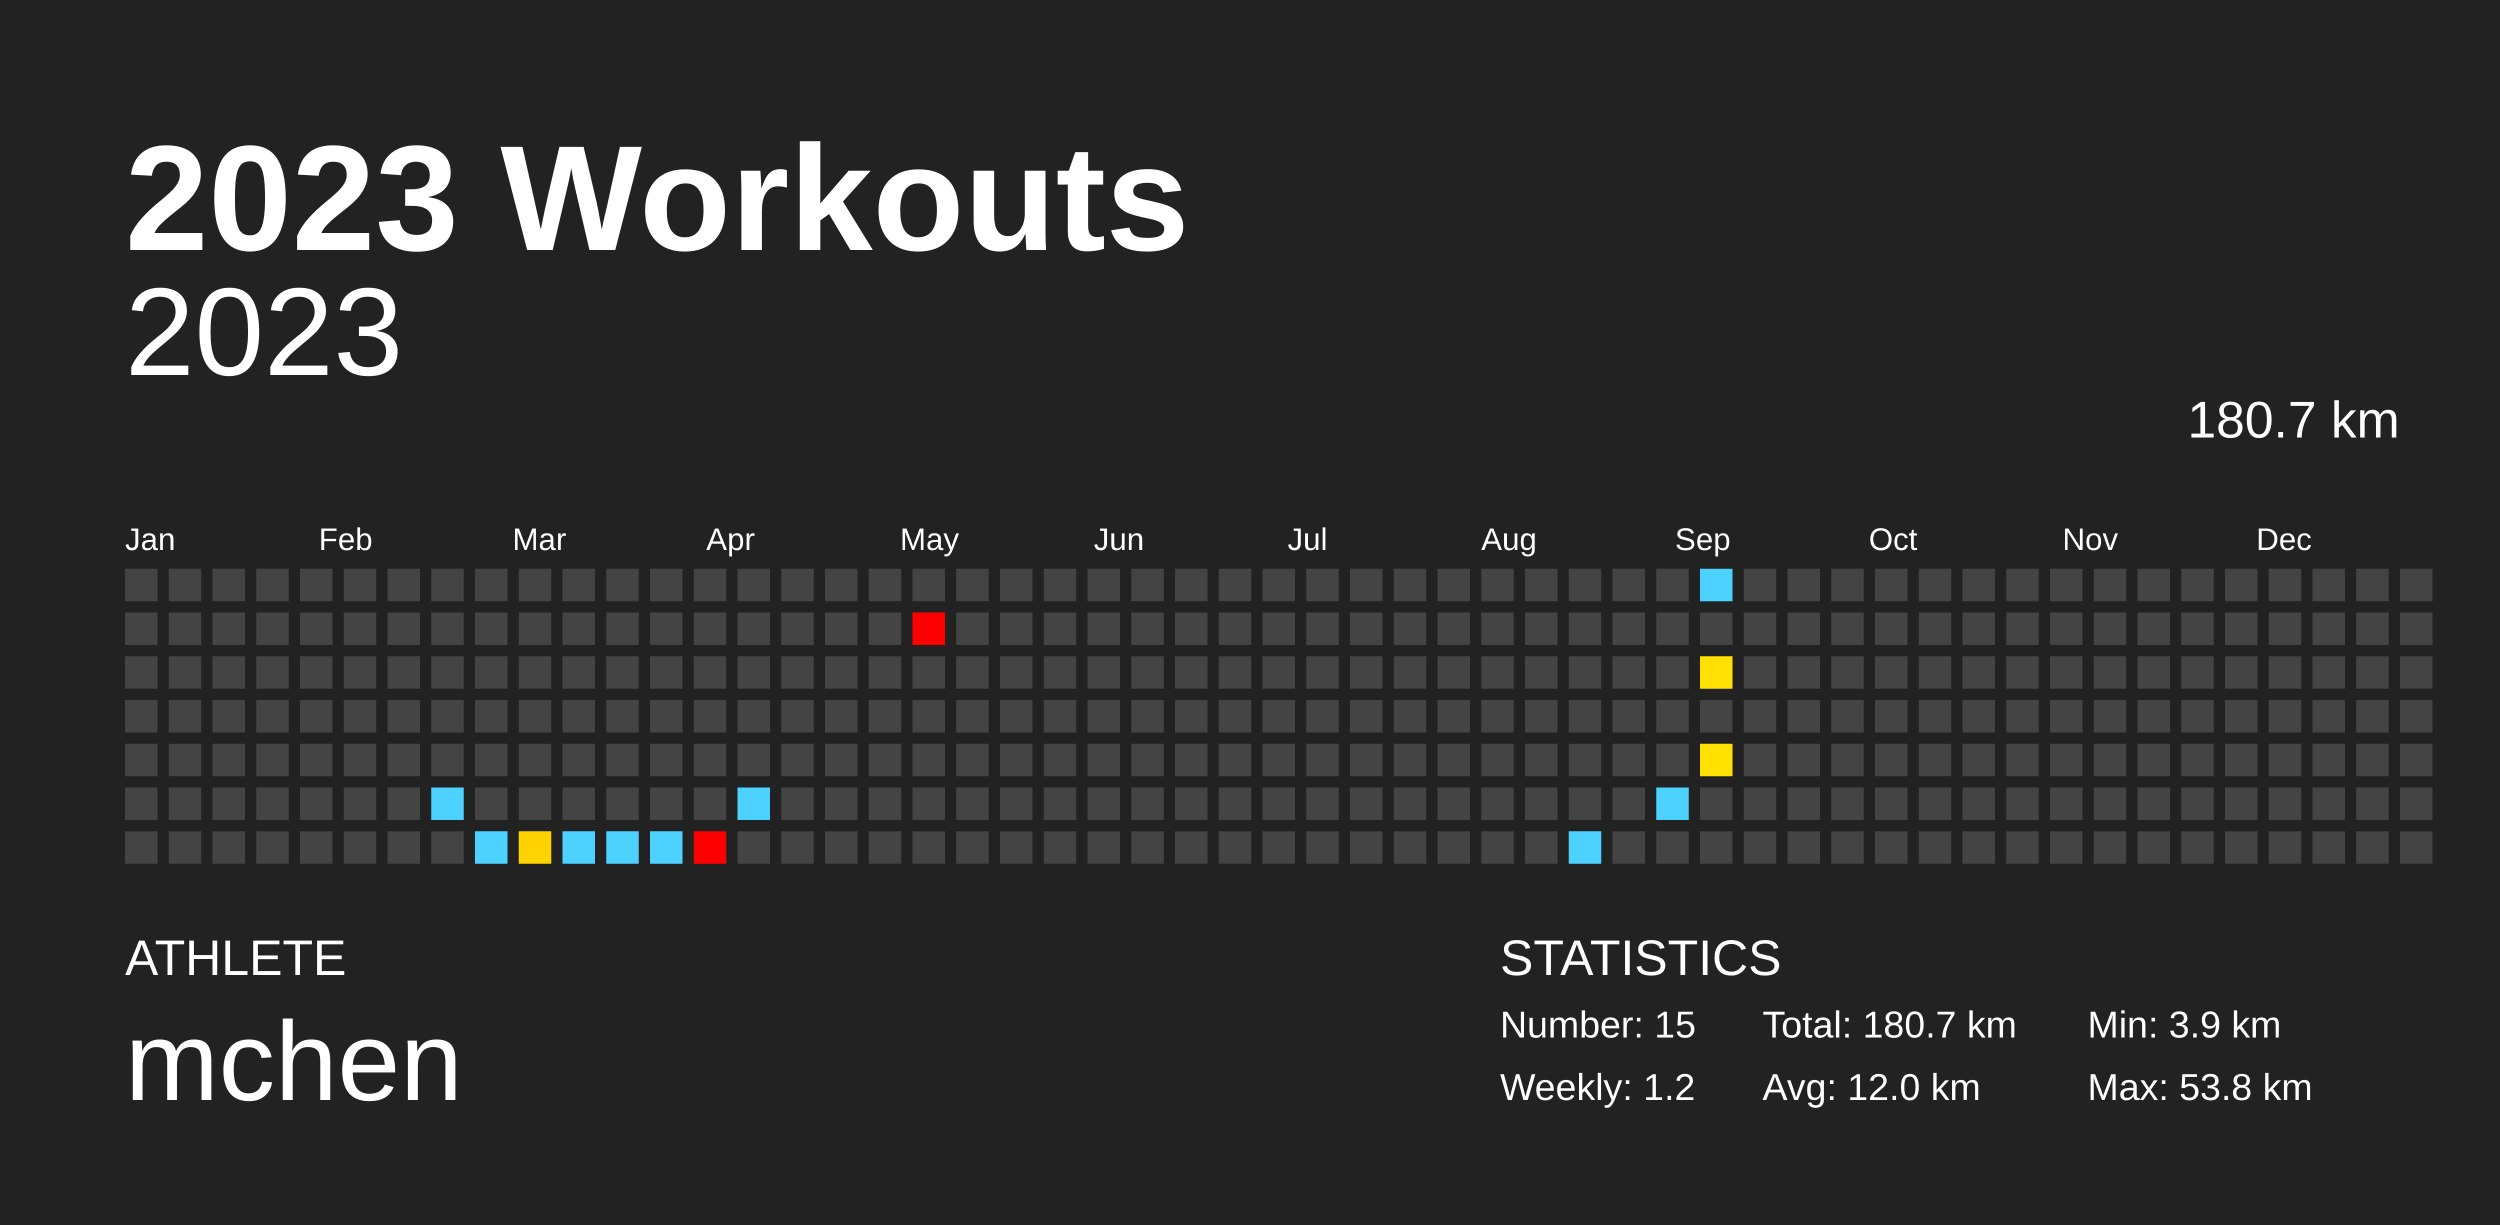
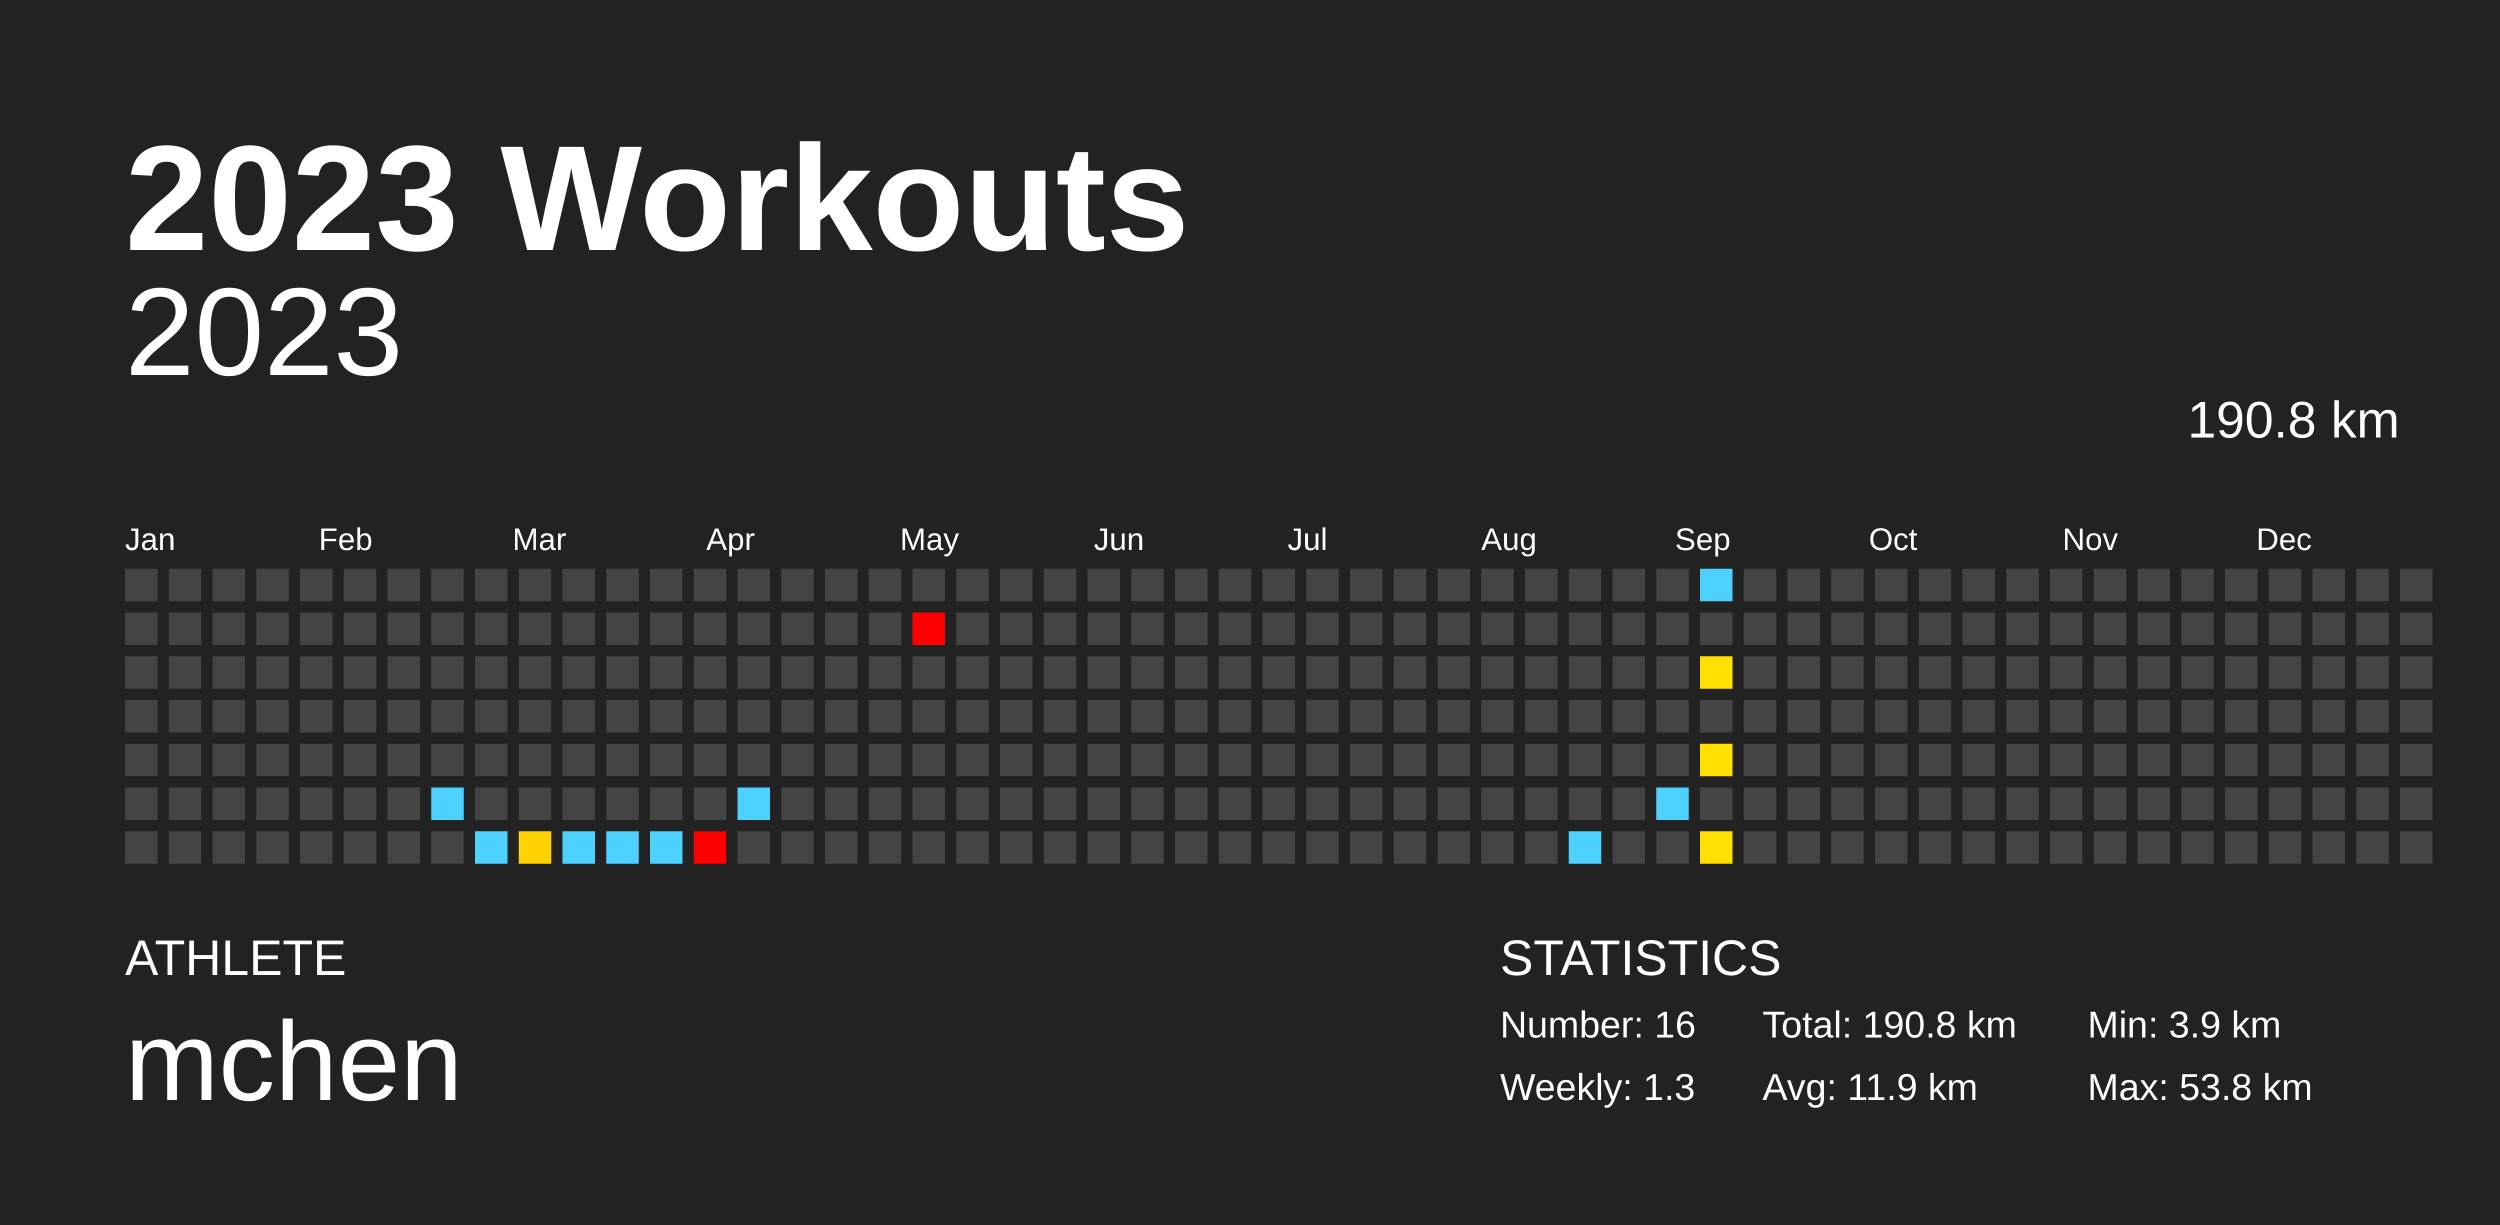
<svg xmlns="http://www.w3.org/2000/svg" baseProfile="full" height="98mm" version="1.1" viewBox="0,0,200,98" width="200mm">
  <defs />
  <rect fill="#222222" height="98" width="200" x="0" y="0" />
  <text fill="#FFFFFF" style="font-size:12px; font-family:Arial; font-weight:bold;" x="10" y="20">2023 Workouts</text>
  <text fill="#FFFFFF" style="font-size:4px; font-family:Arial" x="10" y="78">ATHLETE</text>
  <text fill="#FFFFFF" style="font-size:9px; font-family:Arial" x="10" y="88">mchen</text>
  <text fill="#FFFFFF" style="font-size:4px; font-family:Arial" x="120" y="78">STATISTICS</text>
-   <text fill="#FFFFFF" style="font-size:3px; font-family:Arial" x="120" y="83">Number: 15</text>
-   <text fill="#FFFFFF" style="font-size:3px; font-family:Arial" x="120" y="88">Weekly: 1.2</text>
-   <text fill="#FFFFFF" style="font-size:3px; font-family:Arial" x="141" y="83">Total: 180.7 km</text>
-   <text fill="#FFFFFF" style="font-size:3px; font-family:Arial" x="141" y="88">Avg: 12.0 km</text>
+   <text fill="#FFFFFF" style="font-size:3px; font-family:Arial" x="120" y="83">Number: 16</text>
+   <text fill="#FFFFFF" style="font-size:3px; font-family:Arial" x="120" y="88">Weekly: 1.3</text>
+   <text fill="#FFFFFF" style="font-size:3px; font-family:Arial" x="141" y="83">Total: 190.8 km</text>
+   <text fill="#FFFFFF" style="font-size:3px; font-family:Arial" x="141" y="88">Avg: 11.9 km</text>
  <text fill="#FFFFFF" style="font-size:3px; font-family:Arial" x="167" y="83">Min: 3.9 km</text>
  <text fill="#FFFFFF" style="font-size:3px; font-family:Arial" x="167" y="88">Max: 53.8 km</text>
  <text alignment-baseline="hanging" fill="#FFFFFF" style="font-size:10.0px; font-family:Arial;" x="10" y="30">2023</text>
-   <text alignment-baseline="hanging" fill="#FFFFFF" style="font-size:4.125px; font-family:Arial;" x="175" y="35">180.7 km</text>
+   <text alignment-baseline="hanging" fill="#FFFFFF" style="font-size:4.125px; font-family:Arial;" x="175" y="35">190.8 km</text>
  <text fill="#FFFFFF" style="font-size:2.5px; font-family:Arial" x="10.0" y="44">Jan</text>
  <text fill="#FFFFFF" style="font-size:2.5px; font-family:Arial" x="25.5" y="44">Feb</text>
  <text fill="#FFFFFF" style="font-size:2.5px; font-family:Arial" x="41.0" y="44">Mar</text>
  <text fill="#FFFFFF" style="font-size:2.5px; font-family:Arial" x="56.5" y="44">Apr</text>
  <text fill="#FFFFFF" style="font-size:2.5px; font-family:Arial" x="72.0" y="44">May</text>
  <text fill="#FFFFFF" style="font-size:2.5px; font-family:Arial" x="87.5" y="44">Jun</text>
  <text fill="#FFFFFF" style="font-size:2.5px; font-family:Arial" x="103.0" y="44">Jul</text>
  <text fill="#FFFFFF" style="font-size:2.5px; font-family:Arial" x="118.5" y="44">Aug</text>
  <text fill="#FFFFFF" style="font-size:2.5px; font-family:Arial" x="134.0" y="44">Sep</text>
  <text fill="#FFFFFF" style="font-size:2.5px; font-family:Arial" x="149.5" y="44">Oct</text>
  <text fill="#FFFFFF" style="font-size:2.5px; font-family:Arial" x="165.0" y="44">Nov</text>
  <text fill="#FFFFFF" style="font-size:2.5px; font-family:Arial" x="180.5" y="44">Dec</text>
  <rect fill="#444444" height="2.6" width="2.6" x="10.0" y="45.5" />
  <rect fill="#444444" height="2.6" width="2.6" x="10.0" y="49.0" />
  <rect fill="#444444" height="2.6" width="2.6" x="10.0" y="52.5" />
  <rect fill="#444444" height="2.6" width="2.6" x="10.0" y="56.0" />
  <rect fill="#444444" height="2.6" width="2.6" x="10.0" y="59.5" />
  <rect fill="#444444" height="2.6" width="2.6" x="10.0" y="63.0" />
  <rect fill="#444444" height="2.6" width="2.6" x="10.0" y="66.5" />
  <rect fill="#444444" height="2.6" width="2.6" x="13.5" y="45.5" />
  <rect fill="#444444" height="2.6" width="2.6" x="13.5" y="49.0" />
  <rect fill="#444444" height="2.6" width="2.6" x="13.5" y="52.5" />
  <rect fill="#444444" height="2.6" width="2.6" x="13.5" y="56.0" />
  <rect fill="#444444" height="2.6" width="2.6" x="13.5" y="59.5" />
  <rect fill="#444444" height="2.6" width="2.6" x="13.5" y="63.0" />
  <rect fill="#444444" height="2.6" width="2.6" x="13.5" y="66.5" />
  <rect fill="#444444" height="2.6" width="2.6" x="17.0" y="45.5" />
  <rect fill="#444444" height="2.6" width="2.6" x="17.0" y="49.0" />
  <rect fill="#444444" height="2.6" width="2.6" x="17.0" y="52.5" />
  <rect fill="#444444" height="2.6" width="2.6" x="17.0" y="56.0" />
  <rect fill="#444444" height="2.6" width="2.6" x="17.0" y="59.5" />
  <rect fill="#444444" height="2.6" width="2.6" x="17.0" y="63.0" />
  <rect fill="#444444" height="2.6" width="2.6" x="17.0" y="66.5" />
  <rect fill="#444444" height="2.6" width="2.6" x="20.5" y="45.5" />
  <rect fill="#444444" height="2.6" width="2.6" x="20.5" y="49.0" />
  <rect fill="#444444" height="2.6" width="2.6" x="20.5" y="52.5" />
  <rect fill="#444444" height="2.6" width="2.6" x="20.5" y="56.0" />
  <rect fill="#444444" height="2.6" width="2.6" x="20.5" y="59.5" />
  <rect fill="#444444" height="2.6" width="2.6" x="20.5" y="63.0" />
  <rect fill="#444444" height="2.6" width="2.6" x="20.5" y="66.5" />
  <rect fill="#444444" height="2.6" width="2.6" x="24.0" y="45.5" />
  <rect fill="#444444" height="2.6" width="2.6" x="24.0" y="49.0" />
  <rect fill="#444444" height="2.6" width="2.6" x="24.0" y="52.5" />
  <rect fill="#444444" height="2.6" width="2.6" x="24.0" y="56.0" />
  <rect fill="#444444" height="2.6" width="2.6" x="24.0" y="59.5" />
  <rect fill="#444444" height="2.6" width="2.6" x="24.0" y="63.0" />
  <rect fill="#444444" height="2.6" width="2.6" x="24.0" y="66.5" />
  <rect fill="#444444" height="2.6" width="2.6" x="27.5" y="45.5" />
  <rect fill="#444444" height="2.6" width="2.6" x="27.5" y="49.0" />
  <rect fill="#444444" height="2.6" width="2.6" x="27.5" y="52.5" />
  <rect fill="#444444" height="2.6" width="2.6" x="27.5" y="56.0" />
  <rect fill="#444444" height="2.6" width="2.6" x="27.5" y="59.5" />
  <rect fill="#444444" height="2.6" width="2.6" x="27.5" y="63.0" />
  <rect fill="#444444" height="2.6" width="2.6" x="27.5" y="66.5" />
  <rect fill="#444444" height="2.6" width="2.6" x="31.0" y="45.5" />
  <rect fill="#444444" height="2.6" width="2.6" x="31.0" y="49.0" />
  <rect fill="#444444" height="2.6" width="2.6" x="31.0" y="52.5" />
  <rect fill="#444444" height="2.6" width="2.6" x="31.0" y="56.0" />
  <rect fill="#444444" height="2.6" width="2.6" x="31.0" y="59.5" />
  <rect fill="#444444" height="2.6" width="2.6" x="31.0" y="63.0" />
  <rect fill="#444444" height="2.6" width="2.6" x="31.0" y="66.5" />
  <rect fill="#444444" height="2.6" width="2.6" x="34.5" y="45.5" />
  <rect fill="#444444" height="2.6" width="2.6" x="34.5" y="49.0" />
  <rect fill="#444444" height="2.6" width="2.6" x="34.5" y="52.5" />
  <rect fill="#444444" height="2.6" width="2.6" x="34.5" y="56.0" />
  <rect fill="#444444" height="2.6" width="2.6" x="34.5" y="59.5" />
  <rect fill="#4dd2ff" height="2.6" width="2.6" x="34.5" y="63.0" />
  <rect fill="#444444" height="2.6" width="2.6" x="34.5" y="66.5" />
  <rect fill="#444444" height="2.6" width="2.6" x="38.0" y="45.5" />
  <rect fill="#444444" height="2.6" width="2.6" x="38.0" y="49.0" />
  <rect fill="#444444" height="2.6" width="2.6" x="38.0" y="52.5" />
  <rect fill="#444444" height="2.6" width="2.6" x="38.0" y="56.0" />
  <rect fill="#444444" height="2.6" width="2.6" x="38.0" y="59.5" />
  <rect fill="#444444" height="2.6" width="2.6" x="38.0" y="63.0" />
  <rect fill="#4dd2ff" height="2.6" width="2.6" x="38.0" y="66.5" />
  <rect fill="#444444" height="2.6" width="2.6" x="41.5" y="45.5" />
  <rect fill="#444444" height="2.6" width="2.6" x="41.5" y="49.0" />
  <rect fill="#444444" height="2.6" width="2.6" x="41.5" y="52.5" />
  <rect fill="#444444" height="2.6" width="2.6" x="41.5" y="56.0" />
  <rect fill="#444444" height="2.6" width="2.6" x="41.5" y="59.5" />
  <rect fill="#444444" height="2.6" width="2.6" x="41.5" y="63.0" />
  <rect fill="#ffd300" height="2.6" width="2.6" x="41.5" y="66.5" />
  <rect fill="#444444" height="2.6" width="2.6" x="45.0" y="45.5" />
  <rect fill="#444444" height="2.6" width="2.6" x="45.0" y="49.0" />
  <rect fill="#444444" height="2.6" width="2.6" x="45.0" y="52.5" />
  <rect fill="#444444" height="2.6" width="2.6" x="45.0" y="56.0" />
  <rect fill="#444444" height="2.6" width="2.6" x="45.0" y="59.5" />
  <rect fill="#444444" height="2.6" width="2.6" x="45.0" y="63.0" />
  <rect fill="#4dd2ff" height="2.6" width="2.6" x="45.0" y="66.5" />
  <rect fill="#444444" height="2.6" width="2.6" x="48.5" y="45.5" />
  <rect fill="#444444" height="2.6" width="2.6" x="48.5" y="49.0" />
  <rect fill="#444444" height="2.6" width="2.6" x="48.5" y="52.5" />
  <rect fill="#444444" height="2.6" width="2.6" x="48.5" y="56.0" />
  <rect fill="#444444" height="2.6" width="2.6" x="48.5" y="59.5" />
  <rect fill="#444444" height="2.6" width="2.6" x="48.5" y="63.0" />
  <rect fill="#4dd2ff" height="2.6" width="2.6" x="48.5" y="66.5" />
  <rect fill="#444444" height="2.6" width="2.6" x="52.0" y="45.5" />
  <rect fill="#444444" height="2.6" width="2.6" x="52.0" y="49.0" />
  <rect fill="#444444" height="2.6" width="2.6" x="52.0" y="52.5" />
  <rect fill="#444444" height="2.6" width="2.6" x="52.0" y="56.0" />
  <rect fill="#444444" height="2.6" width="2.6" x="52.0" y="59.5" />
  <rect fill="#444444" height="2.6" width="2.6" x="52.0" y="63.0" />
  <rect fill="#4dd2ff" height="2.6" width="2.6" x="52.0" y="66.5" />
  <rect fill="#444444" height="2.6" width="2.6" x="55.5" y="45.5" />
  <rect fill="#444444" height="2.6" width="2.6" x="55.5" y="49.0" />
  <rect fill="#444444" height="2.6" width="2.6" x="55.5" y="52.5" />
  <rect fill="#444444" height="2.6" width="2.6" x="55.5" y="56.0" />
  <rect fill="#444444" height="2.6" width="2.6" x="55.5" y="59.5" />
  <rect fill="#444444" height="2.6" width="2.6" x="55.5" y="63.0" />
  <rect fill="red" height="2.6" width="2.6" x="55.5" y="66.5" />
  <rect fill="#444444" height="2.6" width="2.6" x="59.0" y="45.5" />
  <rect fill="#444444" height="2.6" width="2.6" x="59.0" y="49.0" />
  <rect fill="#444444" height="2.6" width="2.6" x="59.0" y="52.5" />
  <rect fill="#444444" height="2.6" width="2.6" x="59.0" y="56.0" />
  <rect fill="#444444" height="2.6" width="2.6" x="59.0" y="59.5" />
  <rect fill="#4dd2ff" height="2.6" width="2.6" x="59.0" y="63.0" />
  <rect fill="#444444" height="2.6" width="2.6" x="59.0" y="66.5" />
  <rect fill="#444444" height="2.6" width="2.6" x="62.5" y="45.5" />
  <rect fill="#444444" height="2.6" width="2.6" x="62.5" y="49.0" />
  <rect fill="#444444" height="2.6" width="2.6" x="62.5" y="52.5" />
  <rect fill="#444444" height="2.6" width="2.6" x="62.5" y="56.0" />
  <rect fill="#444444" height="2.6" width="2.6" x="62.5" y="59.5" />
  <rect fill="#444444" height="2.6" width="2.6" x="62.5" y="63.0" />
  <rect fill="#444444" height="2.6" width="2.6" x="62.5" y="66.5" />
  <rect fill="#444444" height="2.6" width="2.6" x="66.0" y="45.5" />
  <rect fill="#444444" height="2.6" width="2.6" x="66.0" y="49.0" />
  <rect fill="#444444" height="2.6" width="2.6" x="66.0" y="52.5" />
  <rect fill="#444444" height="2.6" width="2.6" x="66.0" y="56.0" />
  <rect fill="#444444" height="2.6" width="2.6" x="66.0" y="59.5" />
  <rect fill="#444444" height="2.6" width="2.6" x="66.0" y="63.0" />
  <rect fill="#444444" height="2.6" width="2.6" x="66.0" y="66.5" />
  <rect fill="#444444" height="2.6" width="2.6" x="69.5" y="45.5" />
  <rect fill="#444444" height="2.6" width="2.6" x="69.5" y="49.0" />
  <rect fill="#444444" height="2.6" width="2.6" x="69.5" y="52.5" />
  <rect fill="#444444" height="2.6" width="2.6" x="69.5" y="56.0" />
  <rect fill="#444444" height="2.6" width="2.6" x="69.5" y="59.5" />
  <rect fill="#444444" height="2.6" width="2.6" x="69.5" y="63.0" />
  <rect fill="#444444" height="2.6" width="2.6" x="69.5" y="66.5" />
  <rect fill="#444444" height="2.6" width="2.6" x="73.0" y="45.5" />
  <rect fill="red" height="2.6" width="2.6" x="73.0" y="49.0" />
  <rect fill="#444444" height="2.6" width="2.6" x="73.0" y="52.5" />
  <rect fill="#444444" height="2.6" width="2.6" x="73.0" y="56.0" />
  <rect fill="#444444" height="2.6" width="2.6" x="73.0" y="59.5" />
  <rect fill="#444444" height="2.6" width="2.6" x="73.0" y="63.0" />
  <rect fill="#444444" height="2.6" width="2.6" x="73.0" y="66.5" />
  <rect fill="#444444" height="2.6" width="2.6" x="76.5" y="45.5" />
  <rect fill="#444444" height="2.6" width="2.6" x="76.5" y="49.0" />
  <rect fill="#444444" height="2.6" width="2.6" x="76.5" y="52.5" />
  <rect fill="#444444" height="2.6" width="2.6" x="76.5" y="56.0" />
  <rect fill="#444444" height="2.6" width="2.6" x="76.5" y="59.5" />
  <rect fill="#444444" height="2.6" width="2.6" x="76.5" y="63.0" />
  <rect fill="#444444" height="2.6" width="2.6" x="76.5" y="66.5" />
  <rect fill="#444444" height="2.6" width="2.6" x="80.0" y="45.5" />
  <rect fill="#444444" height="2.6" width="2.6" x="80.0" y="49.0" />
  <rect fill="#444444" height="2.6" width="2.6" x="80.0" y="52.5" />
  <rect fill="#444444" height="2.6" width="2.6" x="80.0" y="56.0" />
  <rect fill="#444444" height="2.6" width="2.6" x="80.0" y="59.5" />
  <rect fill="#444444" height="2.6" width="2.6" x="80.0" y="63.0" />
  <rect fill="#444444" height="2.6" width="2.6" x="80.0" y="66.5" />
  <rect fill="#444444" height="2.6" width="2.6" x="83.5" y="45.5" />
  <rect fill="#444444" height="2.6" width="2.6" x="83.5" y="49.0" />
  <rect fill="#444444" height="2.6" width="2.6" x="83.5" y="52.5" />
  <rect fill="#444444" height="2.6" width="2.6" x="83.5" y="56.0" />
  <rect fill="#444444" height="2.6" width="2.6" x="83.5" y="59.5" />
  <rect fill="#444444" height="2.6" width="2.6" x="83.5" y="63.0" />
  <rect fill="#444444" height="2.6" width="2.6" x="83.5" y="66.5" />
  <rect fill="#444444" height="2.6" width="2.6" x="87.0" y="45.5" />
  <rect fill="#444444" height="2.6" width="2.6" x="87.0" y="49.0" />
  <rect fill="#444444" height="2.6" width="2.6" x="87.0" y="52.5" />
  <rect fill="#444444" height="2.6" width="2.6" x="87.0" y="56.0" />
  <rect fill="#444444" height="2.6" width="2.6" x="87.0" y="59.5" />
  <rect fill="#444444" height="2.6" width="2.6" x="87.0" y="63.0" />
  <rect fill="#444444" height="2.6" width="2.6" x="87.0" y="66.5" />
  <rect fill="#444444" height="2.6" width="2.6" x="90.5" y="45.5" />
  <rect fill="#444444" height="2.6" width="2.6" x="90.5" y="49.0" />
  <rect fill="#444444" height="2.6" width="2.6" x="90.5" y="52.5" />
  <rect fill="#444444" height="2.6" width="2.6" x="90.5" y="56.0" />
  <rect fill="#444444" height="2.6" width="2.6" x="90.5" y="59.5" />
  <rect fill="#444444" height="2.6" width="2.6" x="90.5" y="63.0" />
  <rect fill="#444444" height="2.6" width="2.6" x="90.5" y="66.5" />
  <rect fill="#444444" height="2.6" width="2.6" x="94.0" y="45.5" />
  <rect fill="#444444" height="2.6" width="2.6" x="94.0" y="49.0" />
  <rect fill="#444444" height="2.6" width="2.6" x="94.0" y="52.5" />
  <rect fill="#444444" height="2.6" width="2.6" x="94.0" y="56.0" />
  <rect fill="#444444" height="2.6" width="2.6" x="94.0" y="59.5" />
  <rect fill="#444444" height="2.6" width="2.6" x="94.0" y="63.0" />
  <rect fill="#444444" height="2.6" width="2.6" x="94.0" y="66.5" />
  <rect fill="#444444" height="2.6" width="2.6" x="97.5" y="45.5" />
  <rect fill="#444444" height="2.6" width="2.6" x="97.5" y="49.0" />
  <rect fill="#444444" height="2.6" width="2.6" x="97.5" y="52.5" />
  <rect fill="#444444" height="2.6" width="2.6" x="97.5" y="56.0" />
  <rect fill="#444444" height="2.6" width="2.6" x="97.5" y="59.5" />
  <rect fill="#444444" height="2.6" width="2.6" x="97.5" y="63.0" />
  <rect fill="#444444" height="2.6" width="2.6" x="97.5" y="66.5" />
  <rect fill="#444444" height="2.6" width="2.6" x="101.0" y="45.5" />
  <rect fill="#444444" height="2.6" width="2.6" x="101.0" y="49.0" />
  <rect fill="#444444" height="2.6" width="2.6" x="101.0" y="52.5" />
  <rect fill="#444444" height="2.6" width="2.6" x="101.0" y="56.0" />
  <rect fill="#444444" height="2.6" width="2.6" x="101.0" y="59.5" />
  <rect fill="#444444" height="2.6" width="2.6" x="101.0" y="63.0" />
  <rect fill="#444444" height="2.6" width="2.6" x="101.0" y="66.5" />
  <rect fill="#444444" height="2.6" width="2.6" x="104.5" y="45.5" />
  <rect fill="#444444" height="2.6" width="2.6" x="104.5" y="49.0" />
  <rect fill="#444444" height="2.6" width="2.6" x="104.5" y="52.5" />
  <rect fill="#444444" height="2.6" width="2.6" x="104.5" y="56.0" />
  <rect fill="#444444" height="2.6" width="2.6" x="104.5" y="59.5" />
  <rect fill="#444444" height="2.6" width="2.6" x="104.5" y="63.0" />
  <rect fill="#444444" height="2.6" width="2.6" x="104.5" y="66.5" />
  <rect fill="#444444" height="2.6" width="2.6" x="108.0" y="45.5" />
  <rect fill="#444444" height="2.6" width="2.6" x="108.0" y="49.0" />
  <rect fill="#444444" height="2.6" width="2.6" x="108.0" y="52.5" />
  <rect fill="#444444" height="2.6" width="2.6" x="108.0" y="56.0" />
  <rect fill="#444444" height="2.6" width="2.6" x="108.0" y="59.5" />
  <rect fill="#444444" height="2.6" width="2.6" x="108.0" y="63.0" />
  <rect fill="#444444" height="2.6" width="2.6" x="108.0" y="66.5" />
  <rect fill="#444444" height="2.6" width="2.6" x="111.5" y="45.5" />
  <rect fill="#444444" height="2.6" width="2.6" x="111.5" y="49.0" />
  <rect fill="#444444" height="2.6" width="2.6" x="111.5" y="52.5" />
  <rect fill="#444444" height="2.6" width="2.6" x="111.5" y="56.0" />
  <rect fill="#444444" height="2.6" width="2.6" x="111.5" y="59.5" />
  <rect fill="#444444" height="2.6" width="2.6" x="111.5" y="63.0" />
  <rect fill="#444444" height="2.6" width="2.6" x="111.5" y="66.5" />
  <rect fill="#444444" height="2.6" width="2.6" x="115.0" y="45.5" />
  <rect fill="#444444" height="2.6" width="2.6" x="115.0" y="49.0" />
  <rect fill="#444444" height="2.6" width="2.6" x="115.0" y="52.5" />
  <rect fill="#444444" height="2.6" width="2.6" x="115.0" y="56.0" />
  <rect fill="#444444" height="2.6" width="2.6" x="115.0" y="59.5" />
  <rect fill="#444444" height="2.6" width="2.6" x="115.0" y="63.0" />
  <rect fill="#444444" height="2.6" width="2.6" x="115.0" y="66.5" />
  <rect fill="#444444" height="2.6" width="2.6" x="118.5" y="45.5" />
  <rect fill="#444444" height="2.6" width="2.6" x="118.5" y="49.0" />
  <rect fill="#444444" height="2.6" width="2.6" x="118.5" y="52.5" />
  <rect fill="#444444" height="2.6" width="2.6" x="118.5" y="56.0" />
  <rect fill="#444444" height="2.6" width="2.6" x="118.5" y="59.5" />
  <rect fill="#444444" height="2.6" width="2.6" x="118.5" y="63.0" />
  <rect fill="#444444" height="2.6" width="2.6" x="118.5" y="66.5" />
  <rect fill="#444444" height="2.6" width="2.6" x="122.0" y="45.5" />
  <rect fill="#444444" height="2.6" width="2.6" x="122.0" y="49.0" />
  <rect fill="#444444" height="2.6" width="2.6" x="122.0" y="52.5" />
  <rect fill="#444444" height="2.6" width="2.6" x="122.0" y="56.0" />
  <rect fill="#444444" height="2.6" width="2.6" x="122.0" y="59.5" />
  <rect fill="#444444" height="2.6" width="2.6" x="122.0" y="63.0" />
  <rect fill="#444444" height="2.6" width="2.6" x="122.0" y="66.5" />
  <rect fill="#444444" height="2.6" width="2.6" x="125.5" y="45.5" />
  <rect fill="#444444" height="2.6" width="2.6" x="125.5" y="49.0" />
  <rect fill="#444444" height="2.6" width="2.6" x="125.5" y="52.5" />
  <rect fill="#444444" height="2.6" width="2.6" x="125.5" y="56.0" />
  <rect fill="#444444" height="2.6" width="2.6" x="125.5" y="59.5" />
  <rect fill="#444444" height="2.6" width="2.6" x="125.5" y="63.0" />
  <rect fill="#4dd2ff" height="2.6" width="2.6" x="125.5" y="66.5" />
  <rect fill="#444444" height="2.6" width="2.6" x="129.0" y="45.5" />
  <rect fill="#444444" height="2.6" width="2.6" x="129.0" y="49.0" />
  <rect fill="#444444" height="2.6" width="2.6" x="129.0" y="52.5" />
  <rect fill="#444444" height="2.6" width="2.6" x="129.0" y="56.0" />
  <rect fill="#444444" height="2.6" width="2.6" x="129.0" y="59.5" />
  <rect fill="#444444" height="2.6" width="2.6" x="129.0" y="63.0" />
  <rect fill="#444444" height="2.6" width="2.6" x="129.0" y="66.5" />
  <rect fill="#444444" height="2.6" width="2.6" x="132.5" y="45.5" />
  <rect fill="#444444" height="2.6" width="2.6" x="132.5" y="49.0" />
  <rect fill="#444444" height="2.6" width="2.6" x="132.5" y="52.5" />
  <rect fill="#444444" height="2.6" width="2.6" x="132.5" y="56.0" />
  <rect fill="#444444" height="2.6" width="2.6" x="132.5" y="59.5" />
  <rect fill="#4dd2ff" height="2.6" width="2.6" x="132.5" y="63.0" />
  <rect fill="#444444" height="2.6" width="2.6" x="132.5" y="66.5" />
  <rect fill="#4dd2ff" height="2.6" width="2.6" x="136.0" y="45.5" />
  <rect fill="#444444" height="2.6" width="2.6" x="136.0" y="49.0" />
  <rect fill="#ffe000" height="2.6" width="2.6" x="136.0" y="52.5" />
  <rect fill="#444444" height="2.6" width="2.6" x="136.0" y="56.0" />
  <rect fill="#ffe000" height="2.6" width="2.6" x="136.0" y="59.5" />
  <rect fill="#444444" height="2.6" width="2.6" x="136.0" y="63.0" />
-   <rect fill="#444444" height="2.6" width="2.6" x="136.0" y="66.5" />
+   <rect fill="#ffe000" height="2.6" width="2.6" x="136.0" y="66.5" />
  <rect fill="#444444" height="2.6" width="2.6" x="139.5" y="45.5" />
  <rect fill="#444444" height="2.6" width="2.6" x="139.5" y="49.0" />
  <rect fill="#444444" height="2.6" width="2.6" x="139.5" y="52.5" />
  <rect fill="#444444" height="2.6" width="2.6" x="139.5" y="56.0" />
  <rect fill="#444444" height="2.6" width="2.6" x="139.5" y="59.5" />
  <rect fill="#444444" height="2.6" width="2.6" x="139.5" y="63.0" />
  <rect fill="#444444" height="2.6" width="2.6" x="139.5" y="66.5" />
  <rect fill="#444444" height="2.6" width="2.6" x="143.0" y="45.5" />
  <rect fill="#444444" height="2.6" width="2.6" x="143.0" y="49.0" />
  <rect fill="#444444" height="2.6" width="2.6" x="143.0" y="52.5" />
  <rect fill="#444444" height="2.6" width="2.6" x="143.0" y="56.0" />
  <rect fill="#444444" height="2.6" width="2.6" x="143.0" y="59.5" />
  <rect fill="#444444" height="2.6" width="2.6" x="143.0" y="63.0" />
  <rect fill="#444444" height="2.6" width="2.6" x="143.0" y="66.5" />
  <rect fill="#444444" height="2.6" width="2.6" x="146.5" y="45.5" />
  <rect fill="#444444" height="2.6" width="2.6" x="146.5" y="49.0" />
  <rect fill="#444444" height="2.6" width="2.6" x="146.5" y="52.5" />
  <rect fill="#444444" height="2.6" width="2.6" x="146.5" y="56.0" />
  <rect fill="#444444" height="2.6" width="2.6" x="146.5" y="59.5" />
  <rect fill="#444444" height="2.6" width="2.6" x="146.5" y="63.0" />
  <rect fill="#444444" height="2.6" width="2.6" x="146.5" y="66.5" />
  <rect fill="#444444" height="2.6" width="2.6" x="150.0" y="45.5" />
  <rect fill="#444444" height="2.6" width="2.6" x="150.0" y="49.0" />
  <rect fill="#444444" height="2.6" width="2.6" x="150.0" y="52.5" />
  <rect fill="#444444" height="2.6" width="2.6" x="150.0" y="56.0" />
  <rect fill="#444444" height="2.6" width="2.6" x="150.0" y="59.5" />
  <rect fill="#444444" height="2.6" width="2.6" x="150.0" y="63.0" />
  <rect fill="#444444" height="2.6" width="2.6" x="150.0" y="66.5" />
  <rect fill="#444444" height="2.6" width="2.6" x="153.5" y="45.5" />
  <rect fill="#444444" height="2.6" width="2.6" x="153.5" y="49.0" />
  <rect fill="#444444" height="2.6" width="2.6" x="153.5" y="52.5" />
  <rect fill="#444444" height="2.6" width="2.6" x="153.5" y="56.0" />
  <rect fill="#444444" height="2.6" width="2.6" x="153.5" y="59.5" />
  <rect fill="#444444" height="2.6" width="2.6" x="153.5" y="63.0" />
  <rect fill="#444444" height="2.6" width="2.6" x="153.5" y="66.5" />
  <rect fill="#444444" height="2.6" width="2.6" x="157.0" y="45.5" />
  <rect fill="#444444" height="2.6" width="2.6" x="157.0" y="49.0" />
  <rect fill="#444444" height="2.6" width="2.6" x="157.0" y="52.5" />
  <rect fill="#444444" height="2.6" width="2.6" x="157.0" y="56.0" />
  <rect fill="#444444" height="2.6" width="2.6" x="157.0" y="59.5" />
  <rect fill="#444444" height="2.6" width="2.6" x="157.0" y="63.0" />
  <rect fill="#444444" height="2.6" width="2.6" x="157.0" y="66.5" />
  <rect fill="#444444" height="2.6" width="2.6" x="160.5" y="45.5" />
  <rect fill="#444444" height="2.6" width="2.6" x="160.5" y="49.0" />
  <rect fill="#444444" height="2.6" width="2.6" x="160.5" y="52.5" />
  <rect fill="#444444" height="2.6" width="2.6" x="160.5" y="56.0" />
  <rect fill="#444444" height="2.6" width="2.6" x="160.5" y="59.5" />
  <rect fill="#444444" height="2.6" width="2.6" x="160.5" y="63.0" />
  <rect fill="#444444" height="2.6" width="2.6" x="160.5" y="66.5" />
  <rect fill="#444444" height="2.6" width="2.6" x="164.0" y="45.5" />
  <rect fill="#444444" height="2.6" width="2.6" x="164.0" y="49.0" />
  <rect fill="#444444" height="2.6" width="2.6" x="164.0" y="52.5" />
  <rect fill="#444444" height="2.6" width="2.6" x="164.0" y="56.0" />
  <rect fill="#444444" height="2.6" width="2.6" x="164.0" y="59.5" />
  <rect fill="#444444" height="2.6" width="2.6" x="164.0" y="63.0" />
  <rect fill="#444444" height="2.6" width="2.6" x="164.0" y="66.5" />
  <rect fill="#444444" height="2.6" width="2.6" x="167.5" y="45.5" />
  <rect fill="#444444" height="2.6" width="2.6" x="167.5" y="49.0" />
  <rect fill="#444444" height="2.6" width="2.6" x="167.5" y="52.5" />
  <rect fill="#444444" height="2.6" width="2.6" x="167.5" y="56.0" />
  <rect fill="#444444" height="2.6" width="2.6" x="167.5" y="59.5" />
  <rect fill="#444444" height="2.6" width="2.6" x="167.5" y="63.0" />
  <rect fill="#444444" height="2.6" width="2.6" x="167.5" y="66.5" />
  <rect fill="#444444" height="2.6" width="2.6" x="171.0" y="45.5" />
  <rect fill="#444444" height="2.6" width="2.6" x="171.0" y="49.0" />
  <rect fill="#444444" height="2.6" width="2.6" x="171.0" y="52.5" />
  <rect fill="#444444" height="2.6" width="2.6" x="171.0" y="56.0" />
  <rect fill="#444444" height="2.6" width="2.6" x="171.0" y="59.5" />
  <rect fill="#444444" height="2.6" width="2.6" x="171.0" y="63.0" />
  <rect fill="#444444" height="2.6" width="2.6" x="171.0" y="66.5" />
  <rect fill="#444444" height="2.6" width="2.6" x="174.5" y="45.5" />
  <rect fill="#444444" height="2.6" width="2.6" x="174.5" y="49.0" />
  <rect fill="#444444" height="2.6" width="2.6" x="174.5" y="52.5" />
  <rect fill="#444444" height="2.6" width="2.6" x="174.5" y="56.0" />
  <rect fill="#444444" height="2.6" width="2.6" x="174.5" y="59.5" />
  <rect fill="#444444" height="2.6" width="2.6" x="174.5" y="63.0" />
  <rect fill="#444444" height="2.6" width="2.6" x="174.5" y="66.5" />
  <rect fill="#444444" height="2.6" width="2.6" x="178.0" y="45.5" />
  <rect fill="#444444" height="2.6" width="2.6" x="178.0" y="49.0" />
  <rect fill="#444444" height="2.6" width="2.6" x="178.0" y="52.5" />
  <rect fill="#444444" height="2.6" width="2.6" x="178.0" y="56.0" />
  <rect fill="#444444" height="2.6" width="2.6" x="178.0" y="59.5" />
  <rect fill="#444444" height="2.6" width="2.6" x="178.0" y="63.0" />
  <rect fill="#444444" height="2.6" width="2.6" x="178.0" y="66.5" />
  <rect fill="#444444" height="2.6" width="2.6" x="181.5" y="45.5" />
  <rect fill="#444444" height="2.6" width="2.6" x="181.5" y="49.0" />
  <rect fill="#444444" height="2.6" width="2.6" x="181.5" y="52.5" />
  <rect fill="#444444" height="2.6" width="2.6" x="181.5" y="56.0" />
  <rect fill="#444444" height="2.6" width="2.6" x="181.5" y="59.5" />
  <rect fill="#444444" height="2.6" width="2.6" x="181.5" y="63.0" />
  <rect fill="#444444" height="2.6" width="2.6" x="181.5" y="66.5" />
  <rect fill="#444444" height="2.6" width="2.6" x="185.0" y="45.5" />
  <rect fill="#444444" height="2.6" width="2.6" x="185.0" y="49.0" />
  <rect fill="#444444" height="2.6" width="2.6" x="185.0" y="52.5" />
  <rect fill="#444444" height="2.6" width="2.6" x="185.0" y="56.0" />
  <rect fill="#444444" height="2.6" width="2.6" x="185.0" y="59.5" />
  <rect fill="#444444" height="2.6" width="2.6" x="185.0" y="63.0" />
  <rect fill="#444444" height="2.6" width="2.6" x="185.0" y="66.5" />
  <rect fill="#444444" height="2.6" width="2.6" x="188.5" y="45.5" />
  <rect fill="#444444" height="2.6" width="2.6" x="188.5" y="49.0" />
  <rect fill="#444444" height="2.6" width="2.6" x="188.5" y="52.5" />
  <rect fill="#444444" height="2.6" width="2.6" x="188.5" y="56.0" />
  <rect fill="#444444" height="2.6" width="2.6" x="188.5" y="59.5" />
  <rect fill="#444444" height="2.6" width="2.6" x="188.5" y="63.0" />
  <rect fill="#444444" height="2.6" width="2.6" x="188.5" y="66.5" />
  <rect fill="#444444" height="2.6" width="2.6" x="192.0" y="45.5" />
  <rect fill="#444444" height="2.6" width="2.6" x="192.0" y="49.0" />
  <rect fill="#444444" height="2.6" width="2.6" x="192.0" y="52.5" />
  <rect fill="#444444" height="2.6" width="2.6" x="192.0" y="56.0" />
  <rect fill="#444444" height="2.6" width="2.6" x="192.0" y="59.5" />
  <rect fill="#444444" height="2.6" width="2.6" x="192.0" y="63.0" />
  <rect fill="#444444" height="2.6" width="2.6" x="192.0" y="66.5" />
</svg>
